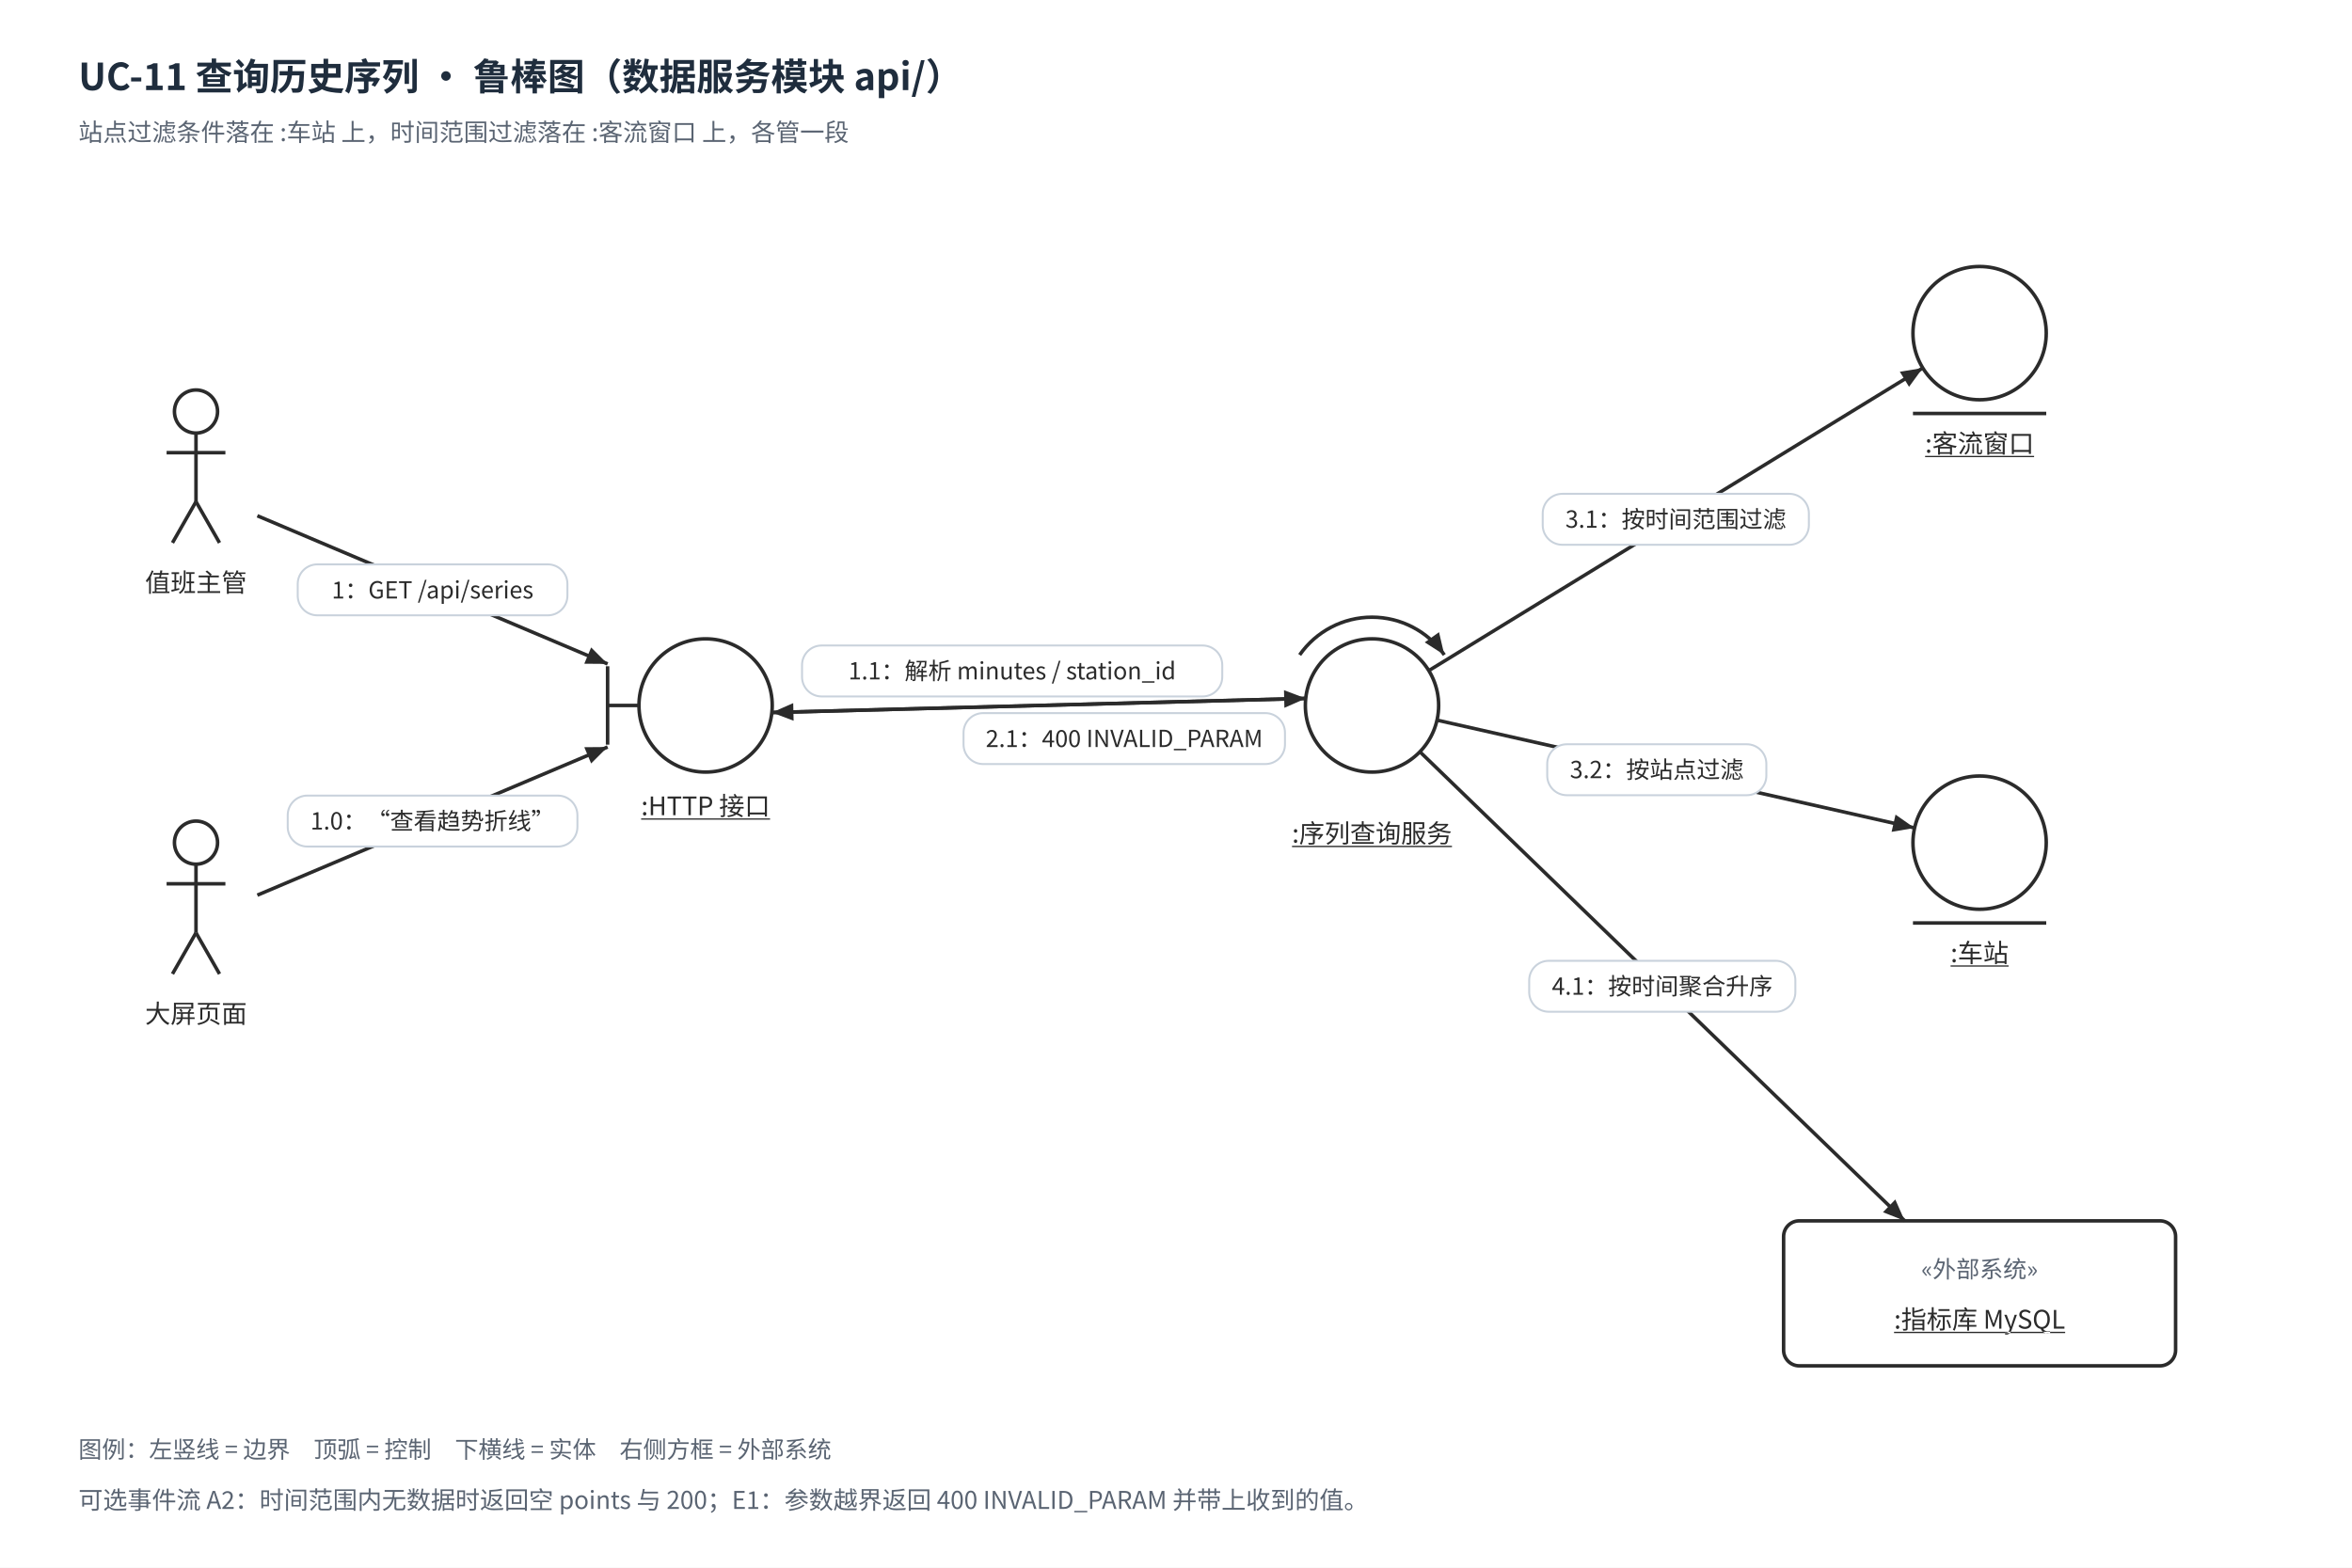
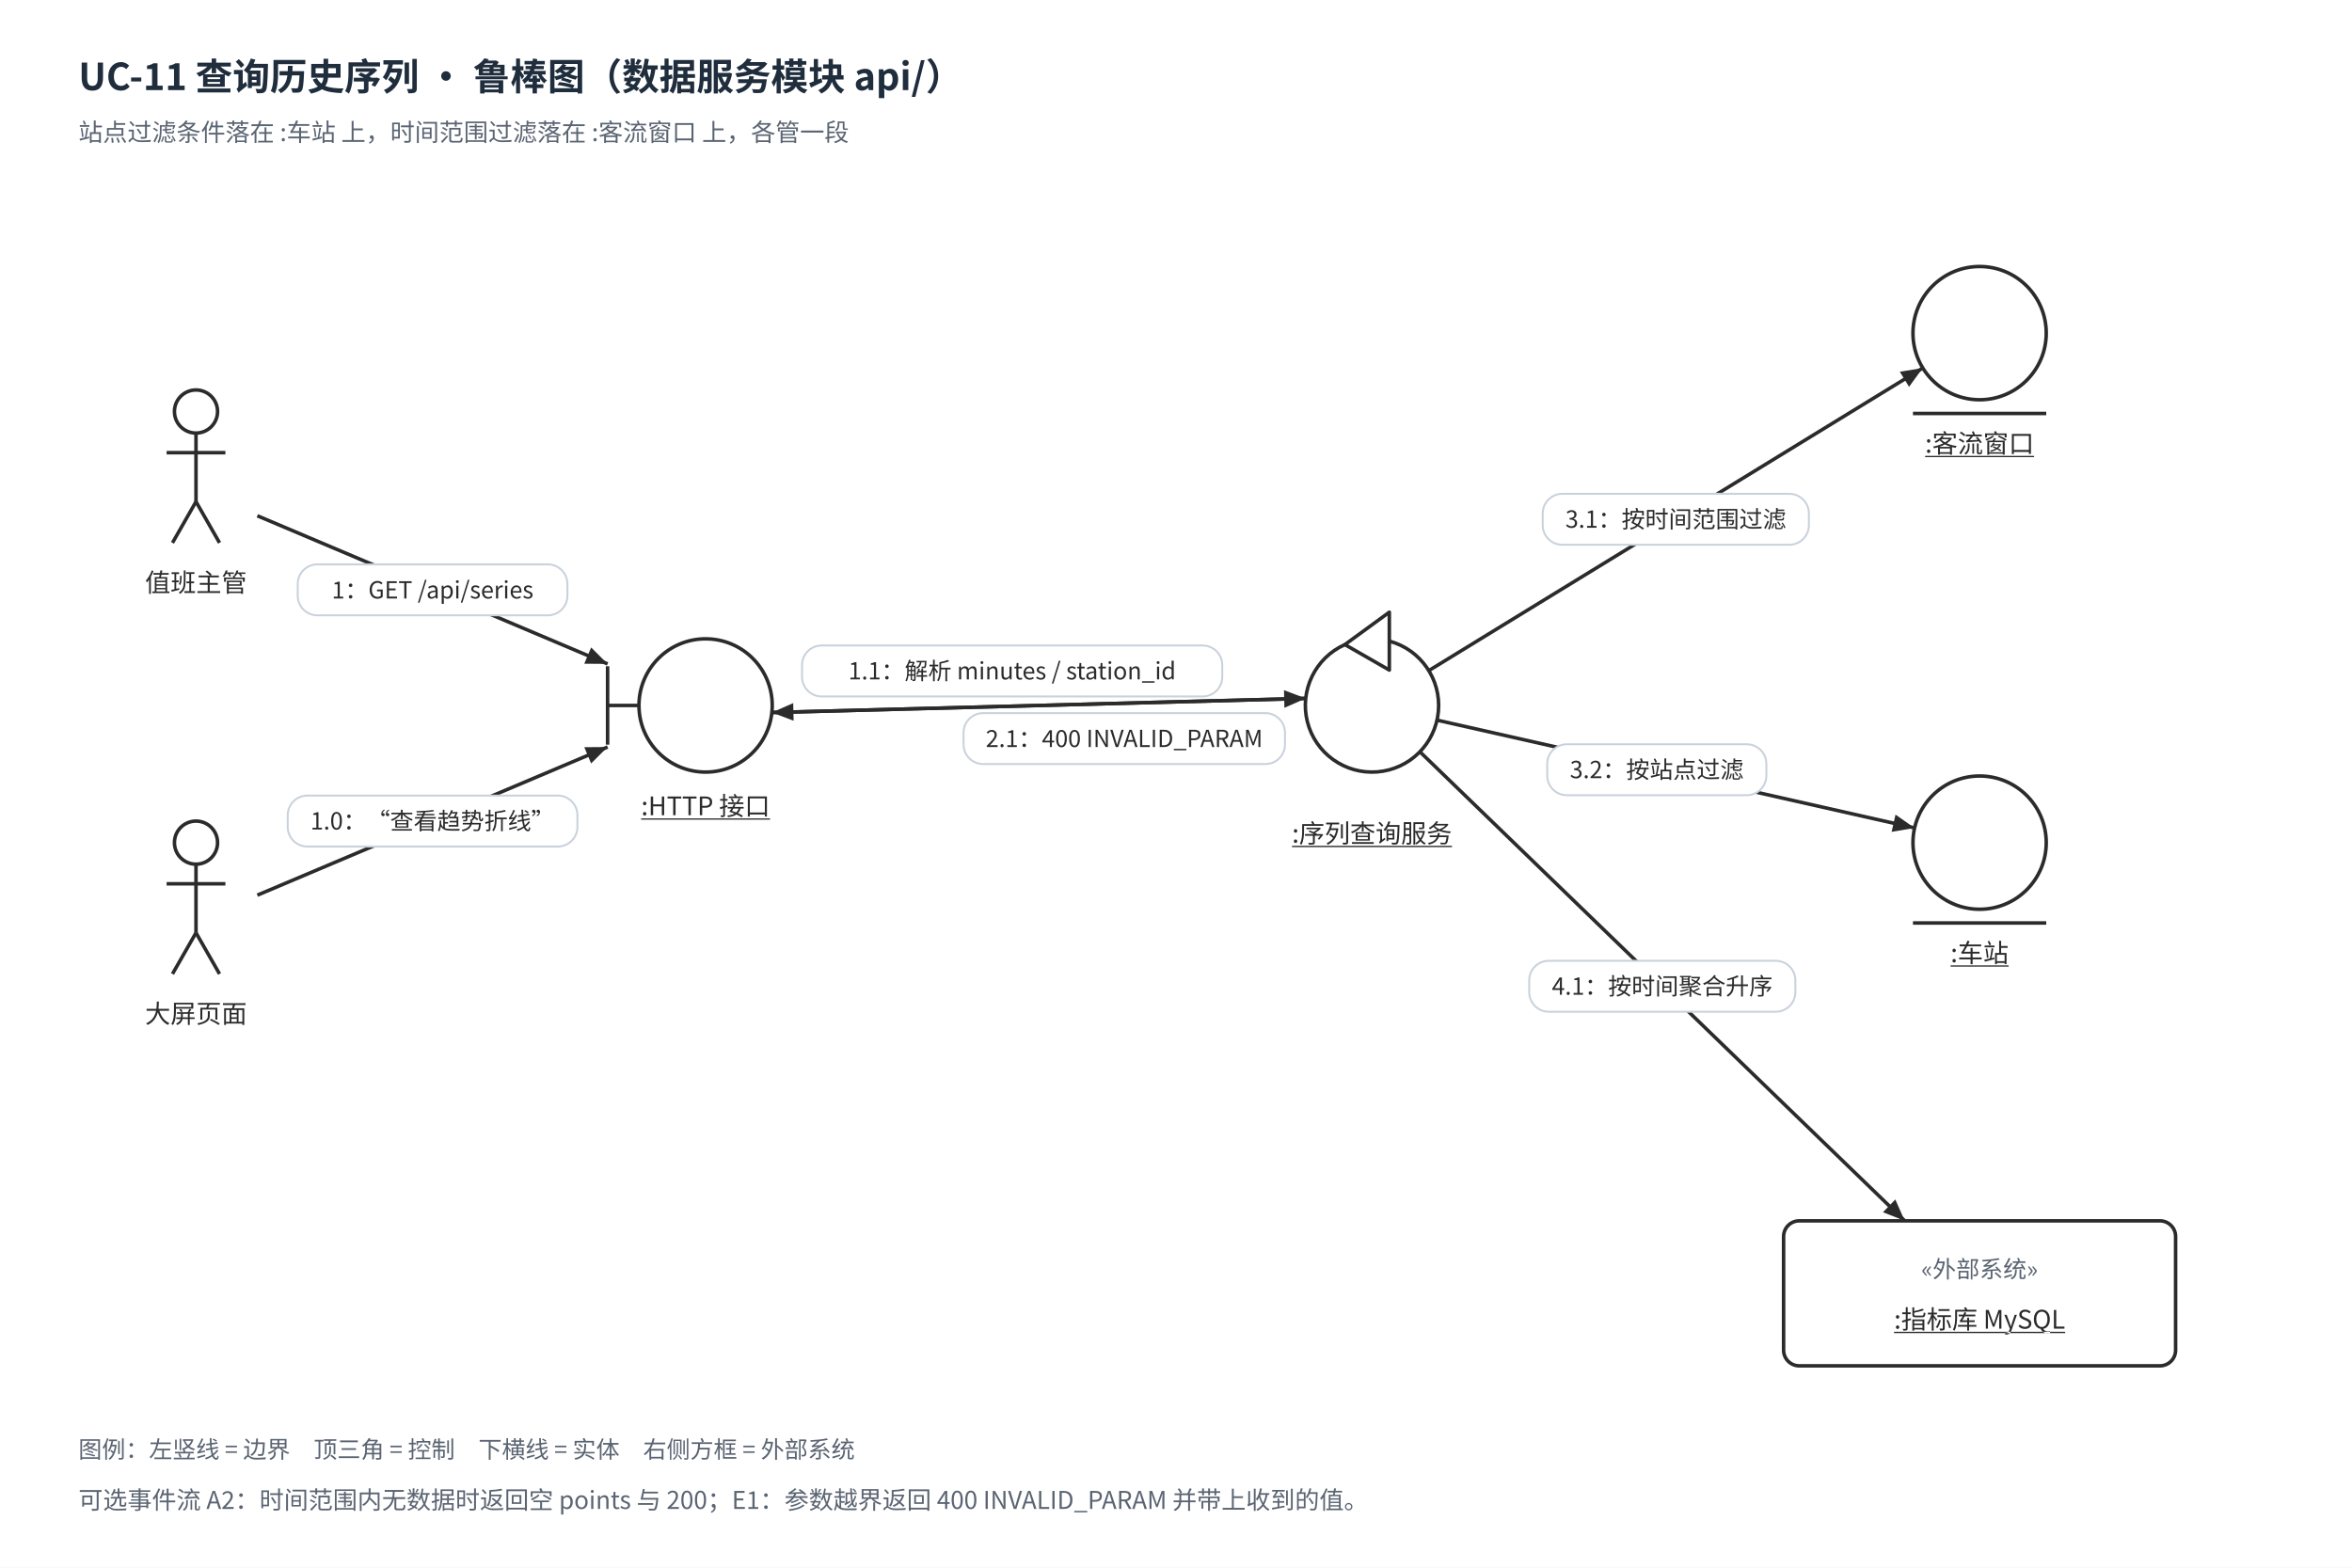
<svg xmlns="http://www.w3.org/2000/svg" width="1200" height="800" viewBox="0 0 1200 800" font-family="Microsoft YaHei, PingFang SC, Noto Sans CJK SC, sans-serif">
  <rect x="0" y="0" width="1200" height="800" fill="#ffffff" />
  <text x="40" y="46" font-size="19" font-weight="700" fill="#1f2d3d">UC-11 查询历史序列 · 鲁棒图（数据服务模块 api/）</text>
  <text x="40" y="72" font-size="12.5" fill="#5a6472">站点过滤条件落在 :车站 上，时间范围过滤落在 :客流窗口 上，各管一段</text>
  <circle cx="100" cy="210" r="11" fill="#fff" stroke="#2b2b2b" stroke-width="1.8" />
  <line x1="100" y1="221" x2="100" y2="256" stroke="#2b2b2b" stroke-width="1.8" />
  <line x1="85" y1="231" x2="115" y2="231" stroke="#2b2b2b" stroke-width="1.8" />
  <line x1="100" y1="256" x2="88" y2="277" stroke="#2b2b2b" stroke-width="1.8" />
  <line x1="100" y1="256" x2="112" y2="277" stroke="#2b2b2b" stroke-width="1.8" />
  <text x="100" y="302" text-anchor="middle" font-size="13" fill="#2b2b2b">值班主管</text>
  <circle cx="100" cy="430" r="11" fill="#fff" stroke="#2b2b2b" stroke-width="1.8" />
  <line x1="100" y1="441" x2="100" y2="476" stroke="#2b2b2b" stroke-width="1.8" />
  <line x1="85" y1="451" x2="115" y2="451" stroke="#2b2b2b" stroke-width="1.8" />
  <line x1="100" y1="476" x2="88" y2="497" stroke="#2b2b2b" stroke-width="1.8" />
  <line x1="100" y1="476" x2="112" y2="497" stroke="#2b2b2b" stroke-width="1.8" />
  <text x="100" y="522" text-anchor="middle" font-size="13" fill="#2b2b2b">大屏页面</text>
  <circle cx="360" cy="360" r="34" fill="#fff" stroke="#2b2b2b" stroke-width="1.8" />
  <line x1="310" y1="340" x2="310" y2="380" stroke="#2b2b2b" stroke-width="1.8" />
  <line x1="310" y1="360" x2="326" y2="360" stroke="#2b2b2b" stroke-width="1.8" />
  <text x="360" y="416" text-anchor="middle" font-size="13" text-decoration="underline" fill="#2b2b2b">:HTTP 接口</text>
-   <circle cx="700" cy="360" r="34" fill="#fff" stroke="#2b2b2b" stroke-width="1.8" />
-   <path d="M663.1,334.2 A45,45 0 0 1 736.9,334.2" fill="none" stroke="#2b2b2b" stroke-width="1.8" />
-   <path d="M736.9,334.2 L726.9,327.8 L734.2,322.6 Z" fill="#2b2b2b" />
+   <path d="M686.17,328.94 A34,34 0 1 0 708.84,327.17" fill="#fff" stroke="#2b2b2b" stroke-width="1.8" />
+   <path d="M708.84,312.40 L686.17,328.94 L708.84,341.94 Z" fill="#fff" stroke="#2b2b2b" stroke-width="1.8" stroke-linejoin="round" />
  <text x="700" y="430" text-anchor="middle" font-size="13" text-decoration="underline" fill="#2b2b2b">:序列查询服务</text>
  <circle cx="1010" cy="170" r="34" fill="#fff" stroke="#2b2b2b" stroke-width="1.8" />
  <line x1="976" y1="211" x2="1044" y2="211" stroke="#2b2b2b" stroke-width="1.8" />
  <text x="1010" y="231" text-anchor="middle" font-size="13" text-decoration="underline" fill="#2b2b2b">:客流窗口</text>
  <circle cx="1010" cy="430" r="34" fill="#fff" stroke="#2b2b2b" stroke-width="1.8" />
  <line x1="976" y1="471" x2="1044" y2="471" stroke="#2b2b2b" stroke-width="1.8" />
  <text x="1010" y="491" text-anchor="middle" font-size="13" text-decoration="underline" fill="#2b2b2b">:车站</text>
  <rect x="910.0" y="623.0" width="200" height="74" rx="8" fill="#fff" stroke="#2b2b2b" stroke-width="1.8" />
  <text x="1010" y="652" text-anchor="middle" font-size="12" fill="#5a6472">«外部系统»</text>
  <text x="1010" y="678" text-anchor="middle" font-size="13" text-decoration="underline" fill="#2b2b2b">:指标库 MySQL</text>
  <line x1="131.3" y1="263.2" x2="310.0" y2="338.8" stroke="#2b2b2b" stroke-width="1.8" />
  <path d="M310.0,338.8 L298.1,338.7 L301.6,330.4 Z" fill="#2b2b2b" />
  <line x1="131.3" y1="456.8" x2="310.0" y2="381.2" stroke="#2b2b2b" stroke-width="1.8" />
  <path d="M310.0,381.2 L301.6,389.6 L298.1,381.3 Z" fill="#2b2b2b" />
  <line x1="393.8" y1="363.6" x2="666.2" y2="356.4" stroke="#2b2b2b" stroke-width="1.8" />
  <path d="M666.2,356.4 L655.3,361.2 L655.1,352.2 Z" fill="#2b2b2b" />
  <line x1="666.2" y1="356.4" x2="393.8" y2="363.6" stroke="#2b2b2b" stroke-width="1.8" />
  <path d="M393.8,363.6 L404.7,358.8 L404.9,367.8 Z" fill="#2b2b2b" />
  <line x1="729.0" y1="342.2" x2="981.0" y2="187.8" stroke="#2b2b2b" stroke-width="1.8" />
  <path d="M981.0,187.8 L974.0,197.4 L969.3,189.7 Z" fill="#2b2b2b" />
  <line x1="733.2" y1="367.5" x2="976.8" y2="422.5" stroke="#2b2b2b" stroke-width="1.8" />
  <path d="M976.8,422.5 L965.1,424.5 L967.1,415.7 Z" fill="#2b2b2b" />
  <line x1="724.4" y1="383.6" x2="971.8" y2="623.0" stroke="#2b2b2b" stroke-width="1.8" />
  <path d="M971.8,623.0 L960.7,618.6 L967.0,612.1 Z" fill="#2b2b2b" />
  <g>
    <rect x="151.9" y="288.0" width="137.6" height="26" rx="10" fill="#fff" stroke="#c9d2dc" stroke-width="1" />
  </g>
  <text x="220.7" y="305.4" text-anchor="middle" font-size="12" fill="#2b2b2b">1：GET /api/series</text>
  <g>
    <rect x="146.8" y="406.0" width="147.8" height="26" rx="10" fill="#fff" stroke="#c9d2dc" stroke-width="1" />
  </g>
  <text x="220.7" y="423.3" text-anchor="middle" font-size="12" fill="#2b2b2b">1.0：“查看趋势折线”</text>
  <g>
    <rect x="409.2" y="329.4" width="214.4" height="26" rx="10" fill="#fff" stroke="#c9d2dc" stroke-width="1" />
  </g>
  <text x="516.4" y="346.7" text-anchor="middle" font-size="12" fill="#2b2b2b">1.1：解析 minutes / station_id</text>
  <g>
    <rect x="491.6" y="363.9" width="164.0" height="26" rx="10" fill="#fff" stroke="#c9d2dc" stroke-width="1" />
  </g>
  <text x="573.6" y="381.2" text-anchor="middle" font-size="12" fill="#2b2b2b">2.1：400 INVALID_PARAM</text>
  <g>
    <rect x="787.1" y="252.0" width="135.8" height="26" rx="10" fill="#fff" stroke="#c9d2dc" stroke-width="1" />
  </g>
  <text x="855.0" y="269.3" text-anchor="middle" font-size="12" fill="#2b2b2b">3.1：按时间范围过滤</text>
  <g>
    <rect x="789.4" y="379.8" width="111.8" height="26" rx="10" fill="#fff" stroke="#c9d2dc" stroke-width="1" />
  </g>
  <text x="845.3" y="397.1" text-anchor="middle" font-size="12" fill="#2b2b2b">3.2：按站点过滤</text>
  <g>
    <rect x="780.2" y="490.3" width="135.8" height="26" rx="10" fill="#fff" stroke="#c9d2dc" stroke-width="1" />
  </g>
  <text x="848.1" y="507.6" text-anchor="middle" font-size="12" fill="#2b2b2b">4.1：按时间聚合升序</text>
-   <text x="40" y="744" font-size="12" fill="#5a6472">图例：左竖线 = 边界　顶弧 = 控制　下横线 = 实体　右侧方框 = 外部系统</text>
+   <text x="40" y="744" font-size="12" fill="#5a6472">图例：左竖线 = 边界　顶三角 = 控制　下横线 = 实体　右侧方框 = 外部系统</text>
  <text x="40" y="770" font-size="12.5" fill="#5a6472">可选事件流 A2：时间范围内无数据时返回空 points 与 200；E1：参数越界返回 400 INVALID_PARAM 并带上收到的值。</text>
</svg>
